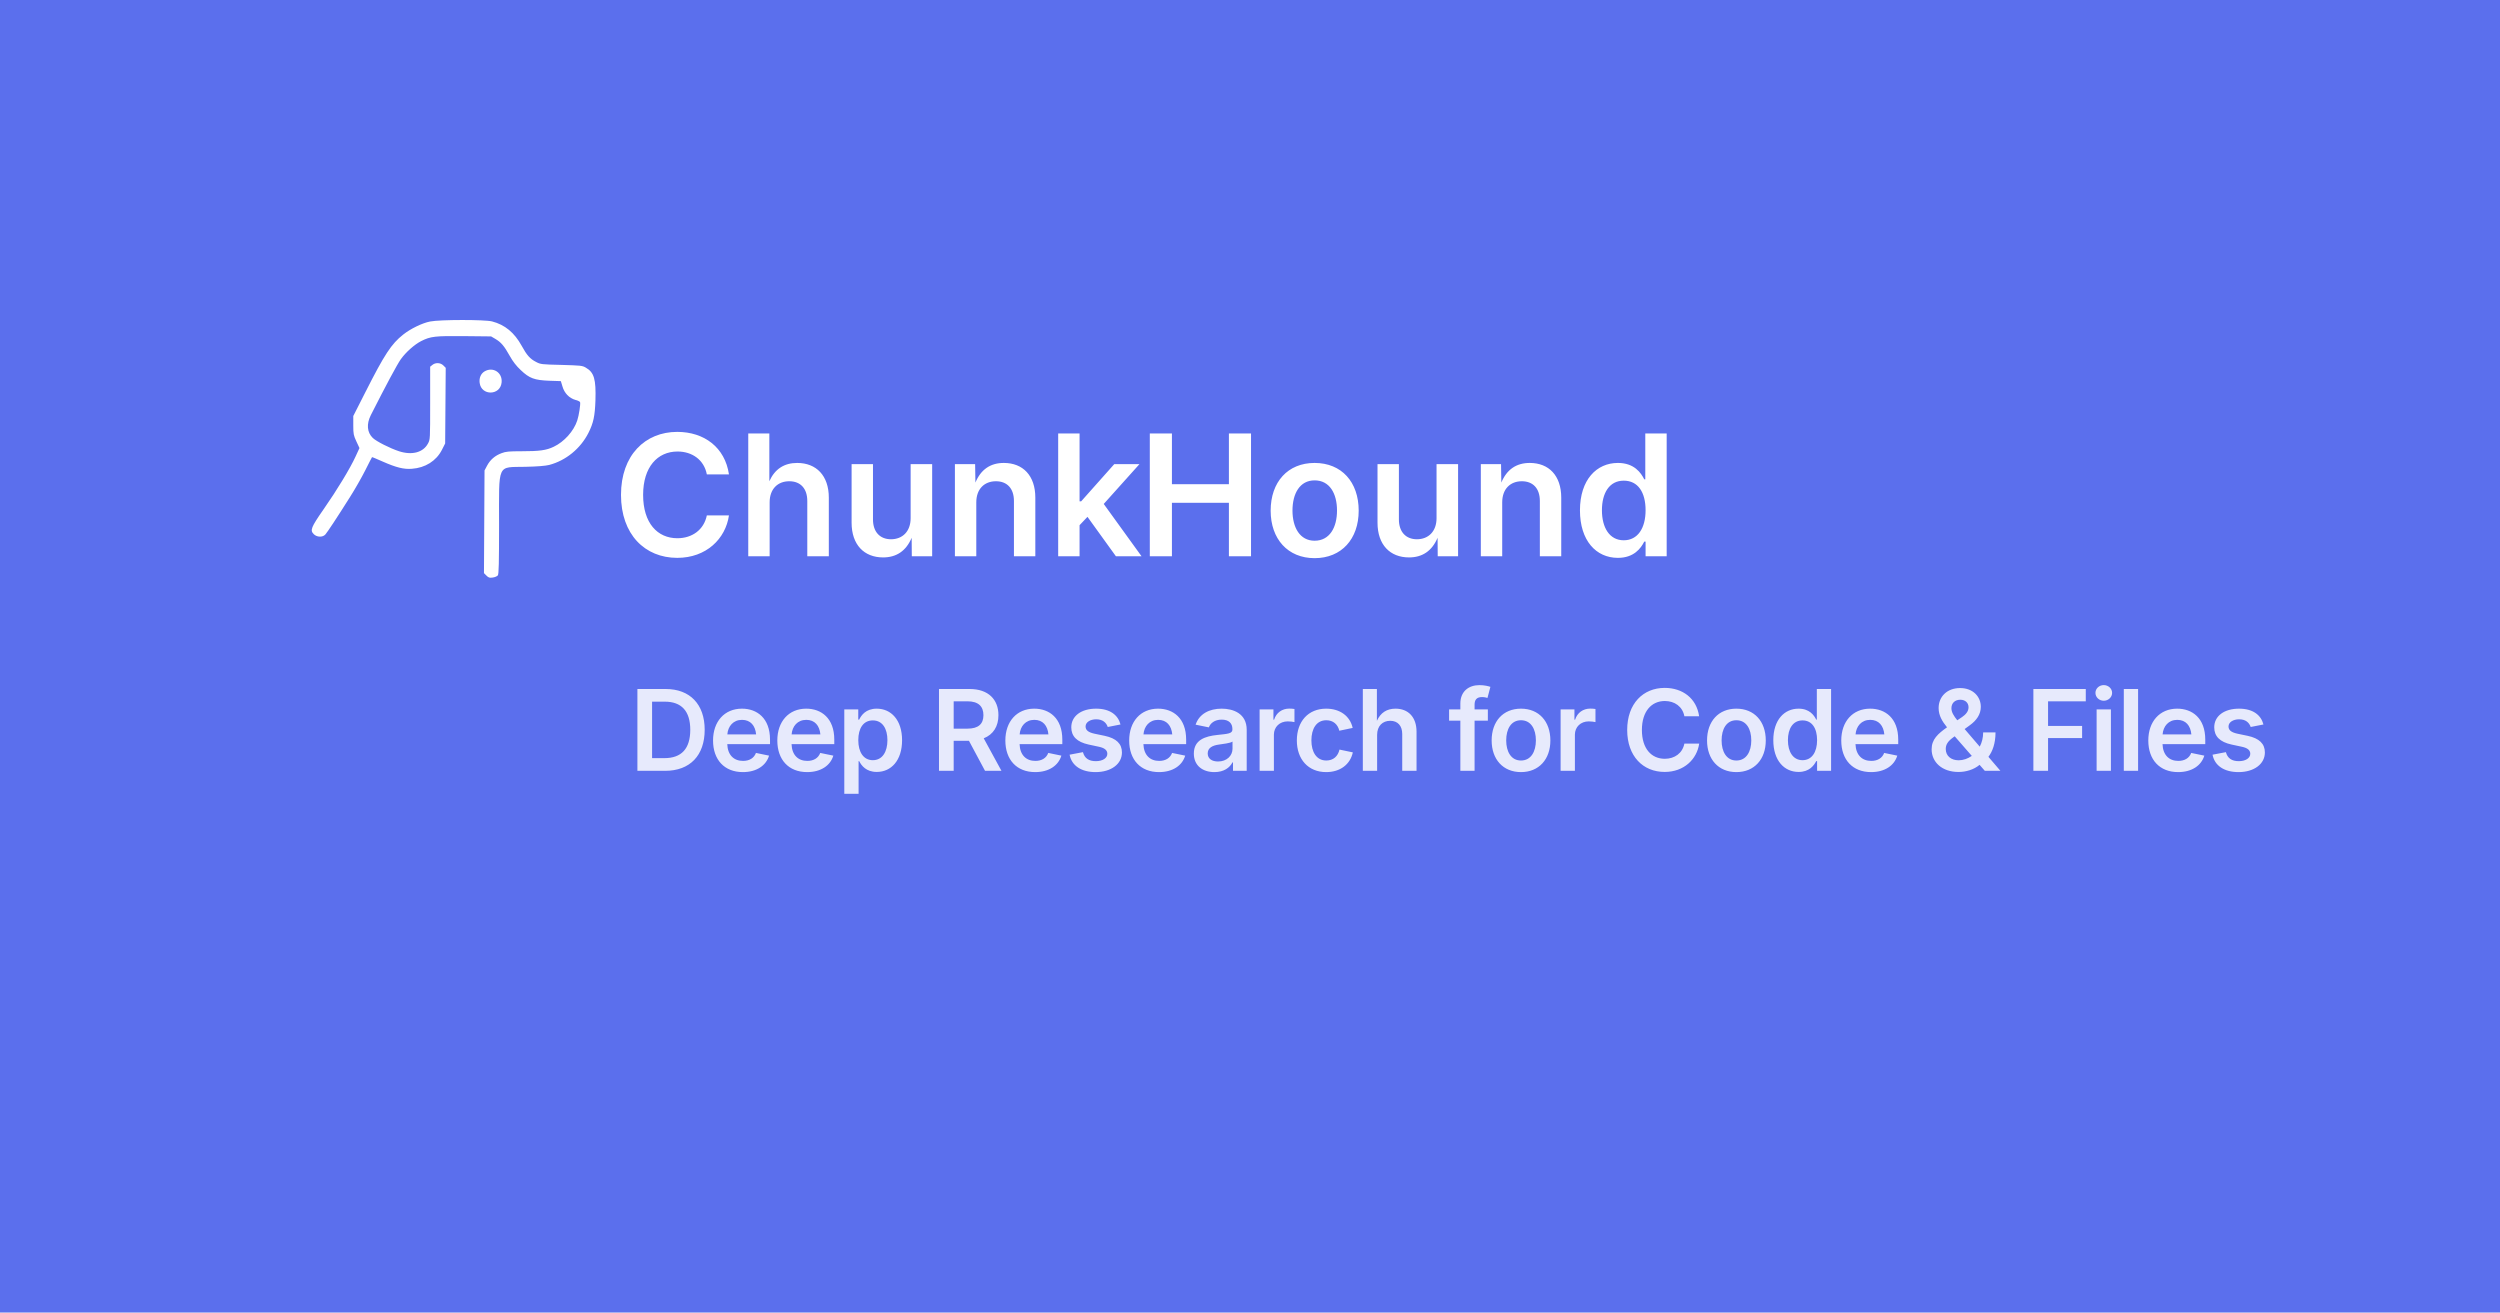
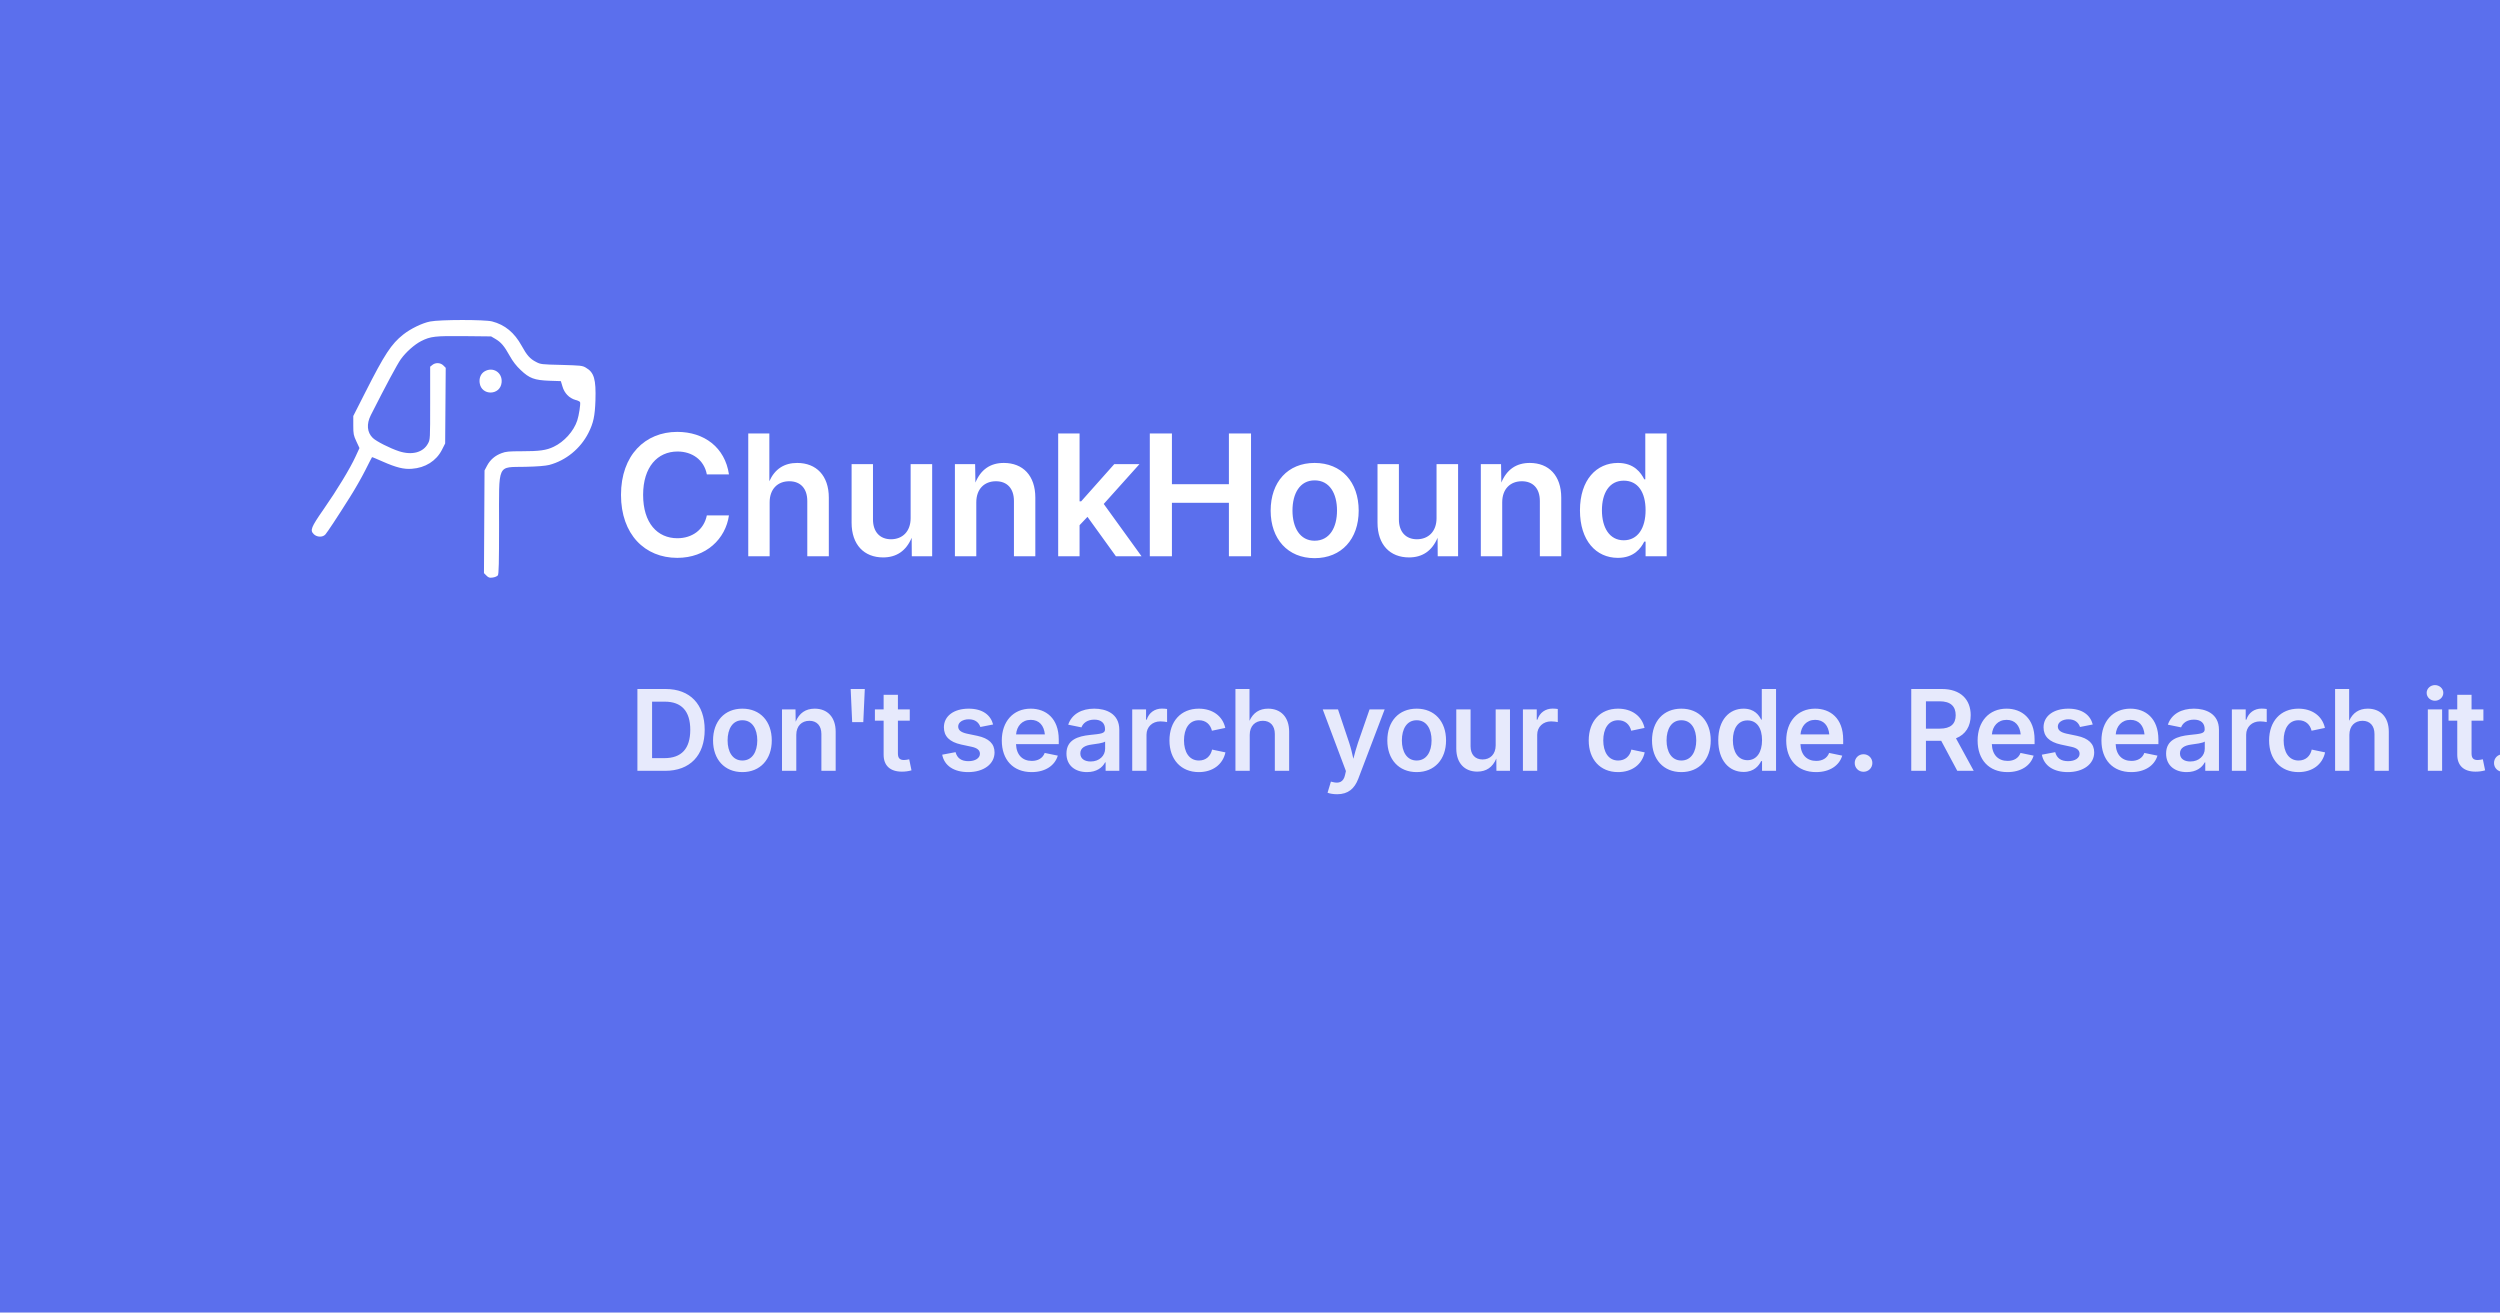
<svg xmlns="http://www.w3.org/2000/svg" viewBox="0 0 1200 630">
  <rect width="1200" height="630" fill="#5B6FED" />
  <g transform="translate(105, 150) scale(4.5)">
    <g transform="translate(5, 37) scale(0.01, -0.01)" fill="#FFFFFF">
      <path d="M1755 3604 c-84 -16 -209 -77 -287 -139 -127 -100 -200 -212 -404       -615 l-129 -254 0 -101 c0 -92 3 -105 33 -170 l33 -71 -41 -89 c-57 -125 -198       -358 -341 -563 -135 -194 -147 -225 -106 -266 34 -34 95 -36 124 -4 22 25 126       182 265 403 49 77 121 203 160 280 39 77 71 141 73 142 1 2 53 -20 116 -48       141 -62 223 -83 309 -76 143 10 260 84 320 201 l35 69 3 403 3 404 -25 25       c-31 31 -84 33 -117 6 l-24 -19 0 -389 c0 -384 0 -388 -23 -430 -51 -96 -170       -128 -309 -83 -95 31 -242 105 -280 142 -61 59 -69 148 -21 243 160 316 282       544 321 598 54 75 144 155 216 192 101 51 149 56 460 53 l286 -3 46 -27 c61       -36 94 -75 153 -181 34 -61 70 -107 117 -151 92 -88 146 -108 306 -114 l122       -4 17 -56 c20 -72 73 -126 137 -144 26 -6 48 -17 51 -24 7 -18 -12 -142 -30       -196 -37 -113 -139 -227 -251 -280 -79 -38 -151 -48 -345 -48 -132 0 -166 -3       -210 -20 -71 -26 -123 -71 -156 -134 l-27 -51 -3 -548 -3 -547 26 -26 c23 -23       33 -26 68 -21 23 3 47 14 54 23 10 14 13 130 13 538 0 669 -25 613 280 620       133 3 214 10 255 20 178 47 333 174 418 341 54 107 69 180 75 346 7 228 -14       300 -103 351 -37 22 -54 23 -260 29 -212 5 -222 6 -271 32 -63 32 -98 71 -153       172 -78 141 -178 224 -316 260 -79 20 -555 20 -660 -1z" />
      <path d="M2334 3071 c-39 -24 -58 -70 -51 -122 18 -139 219 -136 234 3 12 107       -92 174 -183 119z" />
    </g>
    <g font-family="'Inter', system-ui, -apple-system, sans-serif" font-weight="600">
      <text x="42" y="26" font-size="18" fill="#FFFFFF">Chunk</text>
      <text x="98" y="26" font-size="18" fill="#FFFFFF">Hound</text>
    </g>
  </g>
  <text x="302" y="370" font-family="'Inter', system-ui, -apple-system, sans-serif" font-weight="600" font-size="54" fill="#FFFFFF" fill-opacity="0.85" text-anchor="start" letter-spacing="-1.08">
-     Deep Research for Code &amp; Files
+     Don't search your code. Research it.
  </text>
</svg>
